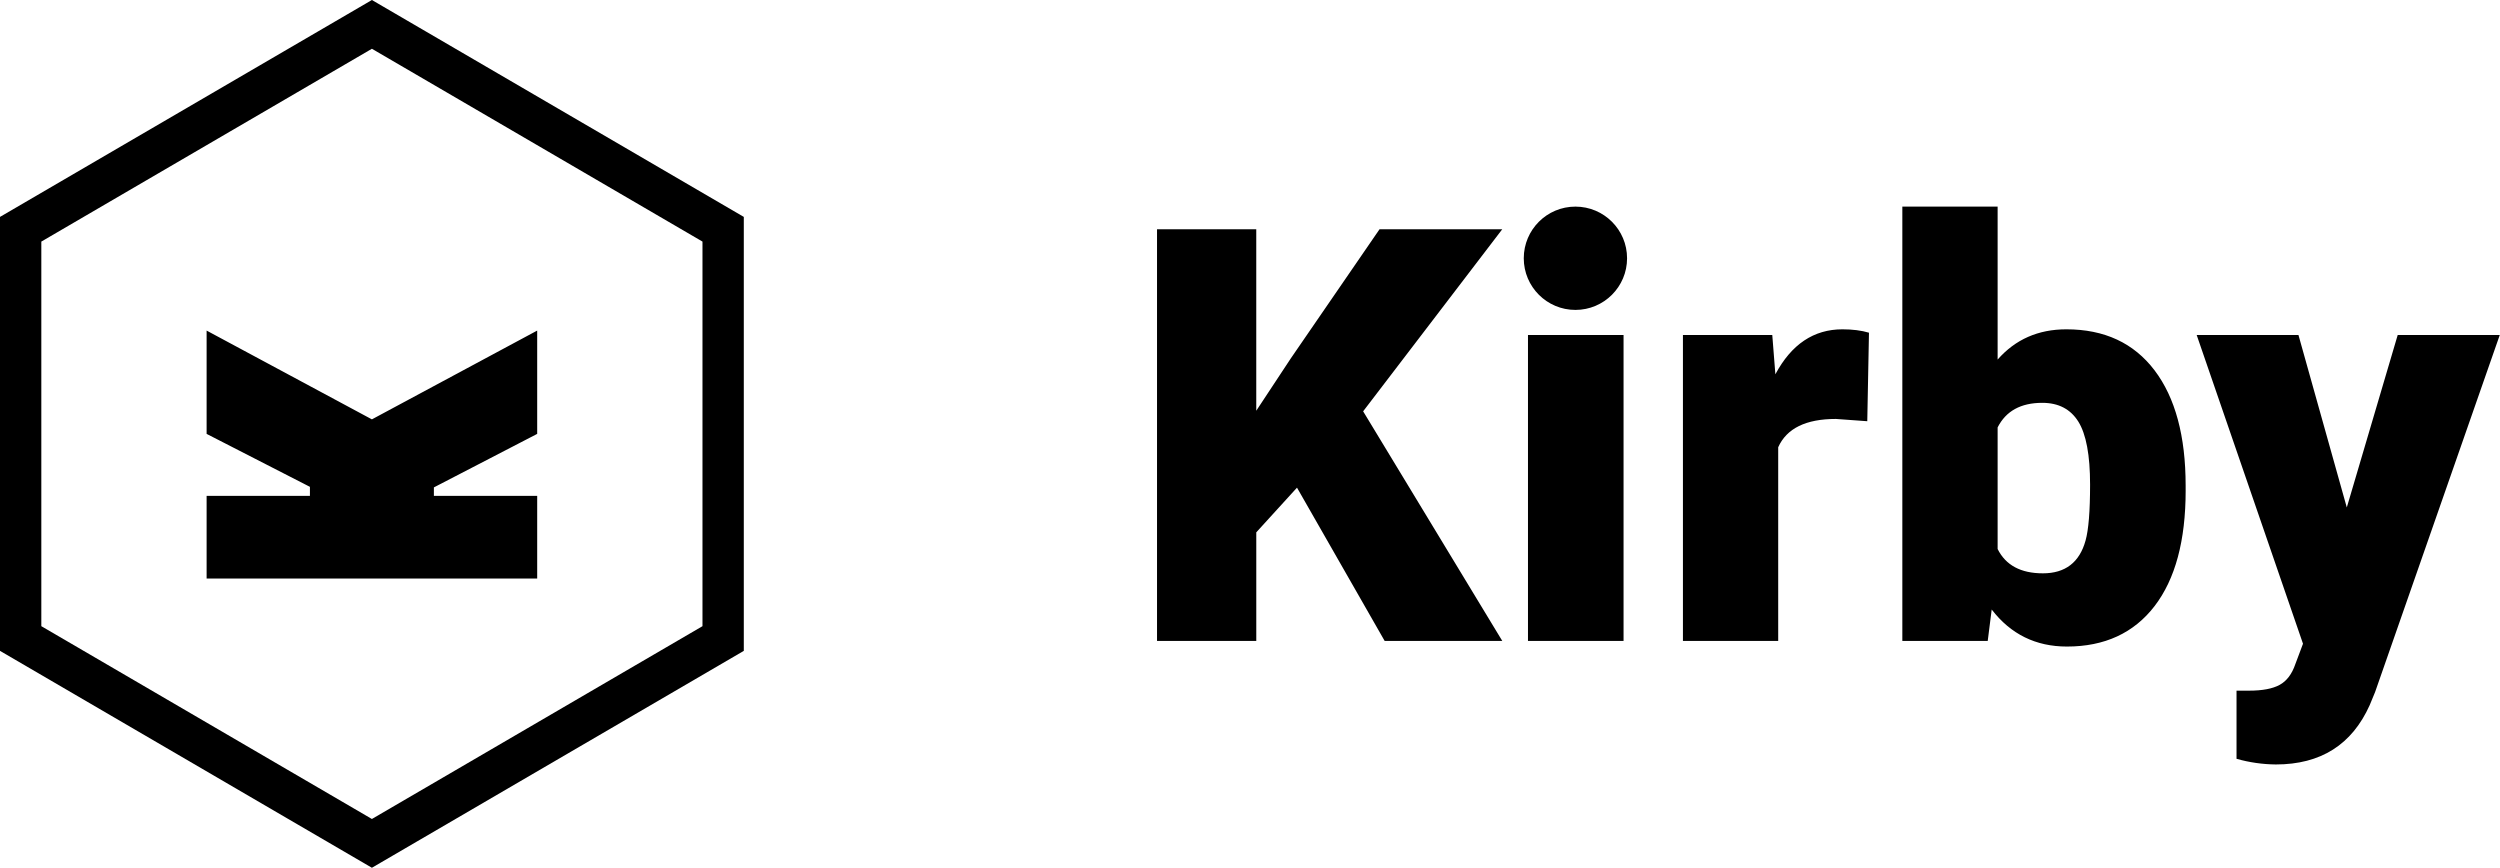
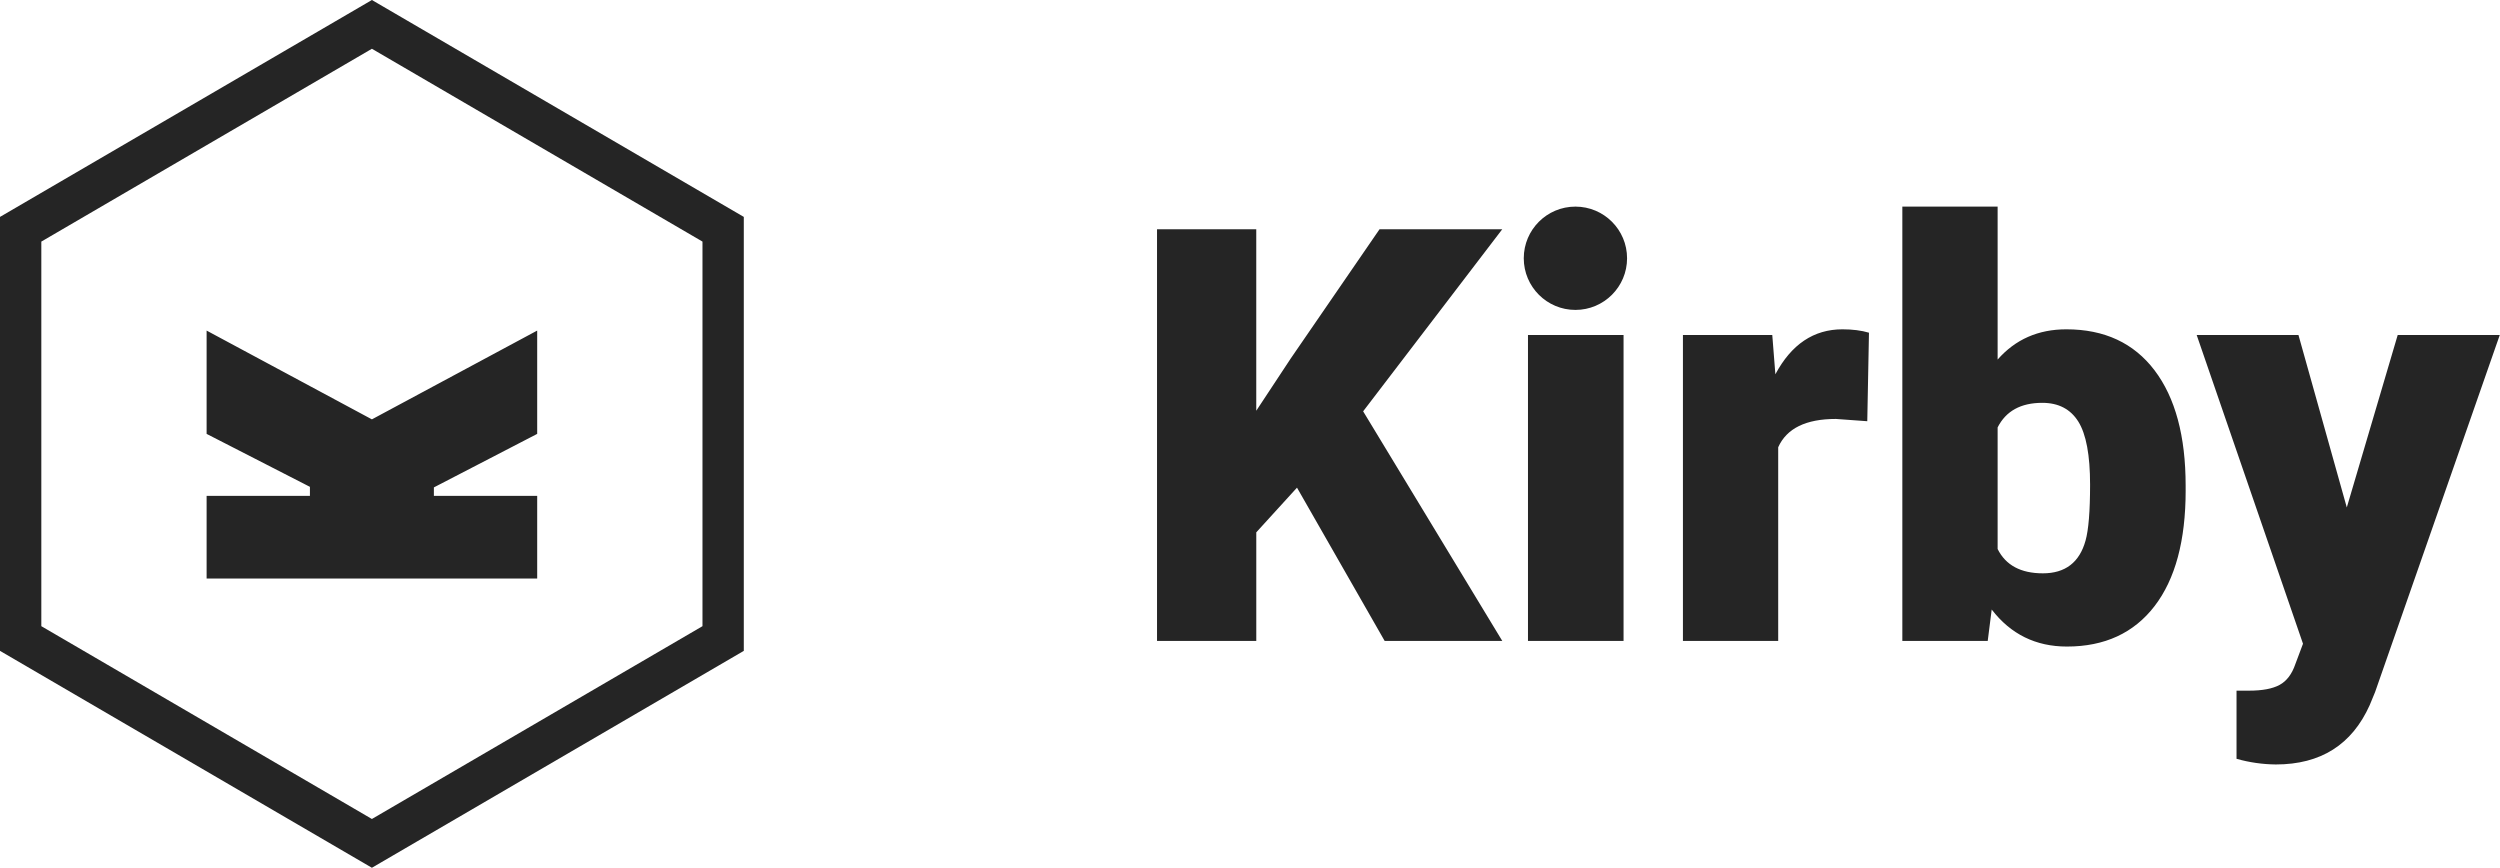
- <svg xmlns="http://www.w3.org/2000/svg" width="121" height="42">
-   <path d="M18 0l18 10.498v21.004L18 42 0 31.502V10.498L18 0zM2 11.693v18.614l16 9.332 16-9.332V11.693L18 2.36 2 11.693z" />
-   <path d="M26 21l-5 2.59V24h5v4H10v-4h5v-.437L10 21v-5l8 4.297L26 16M62.774 23.603l-1.97 2.162v5.255H56V11.095h4.803v8.785l1.67-2.531 4.297-6.254h5.94l-6.734 8.813L72.71 31.02h-5.693l-4.242-7.417zM78.58 31.02h-4.626V16.213h4.626V31.02zm11.796-10.633l-1.519-.11c-1.45 0-2.381.456-2.792 1.369v9.374h-4.611V16.213h4.324l.15 1.902c.776-1.45 1.857-2.176 3.244-2.176.492 0 .921.055 1.286.164l-.082 4.284zm15.41 3.352c0 2.427-.503 4.293-1.506 5.598-1.004 1.304-2.418 1.956-4.242 1.956-1.506 0-2.72-.597-3.64-1.792l-.192 1.519h-4.133V10h4.612v7.403c.857-.976 1.966-1.464 3.325-1.464 1.843 0 3.266.662 4.27 1.984 1.003 1.323 1.505 3.184 1.505 5.584v.232zm-4.626-.287c0-1.423-.19-2.438-.568-3.045-.379-.606-.96-.91-1.745-.91-1.04 0-1.76.397-2.162 1.19v5.885c.392.785 1.122 1.177 2.19 1.177 1.085 0 1.774-.529 2.066-1.587.146-.52.219-1.424.219-2.71zm12.425 1.109l2.464-8.348h4.94l-6.035 17.284-.26.63c-.858 1.915-2.372 2.873-4.543 2.873a7.201 7.201 0 01-1.903-.274v-3.298h.602c.648 0 1.143-.093 1.485-.28.342-.187.596-.523.76-1.006l.37-.985-5.146-14.944h4.926l2.34 8.348zM76.25 15a2.5 2.5 0 110-5 2.5 2.5 0 010 5z" />
+ <svg xmlns="http://www.w3.org/2000/svg" viewBox="0 0 121 42">
+   <path d="M18 0l18 10.498v21.004L18 42 0 31.502V10.498L18 0zM2 11.693v18.614l16 9.332 16-9.332V11.693L18 2.36 2 11.693z" fill="#252525" />
+   <path d="M26 21l-5 2.59V24h5v4H10v-4h5v-.437L10 21v-5l8 4.297L26 16M62.774 23.603l-1.97 2.162v5.255H56V11.095h4.803v8.785l1.67-2.531 4.297-6.254h5.94l-6.734 8.813L72.71 31.02h-5.693l-4.242-7.417zM78.58 31.02h-4.626V16.213h4.626V31.02zm11.796-10.633l-1.519-.11c-1.45 0-2.381.456-2.792 1.369v9.374h-4.611V16.213h4.324l.15 1.902c.776-1.45 1.857-2.176 3.244-2.176.492 0 .921.055 1.286.164l-.082 4.284zm15.41 3.352c0 2.427-.503 4.293-1.506 5.598-1.004 1.304-2.418 1.956-4.242 1.956-1.506 0-2.72-.597-3.64-1.792l-.192 1.519h-4.133V10h4.612v7.403c.857-.976 1.966-1.464 3.325-1.464 1.843 0 3.266.662 4.27 1.984 1.003 1.323 1.505 3.184 1.505 5.584v.232zm-4.626-.287c0-1.423-.19-2.438-.568-3.045-.379-.606-.96-.91-1.745-.91-1.04 0-1.76.397-2.162 1.19v5.885c.392.785 1.122 1.177 2.19 1.177 1.085 0 1.774-.529 2.066-1.587.146-.52.219-1.424.219-2.71zm12.425 1.109l2.464-8.348h4.94l-6.035 17.284-.26.63c-.858 1.915-2.372 2.873-4.543 2.873a7.201 7.201 0 01-1.903-.274v-3.298h.602c.648 0 1.143-.093 1.485-.28.342-.187.596-.523.76-1.006l.37-.985-5.146-14.944h4.926l2.34 8.348zM76.25 15a2.5 2.5 0 110-5 2.5 2.5 0 010 5z" fill="#252525" />
</svg>
